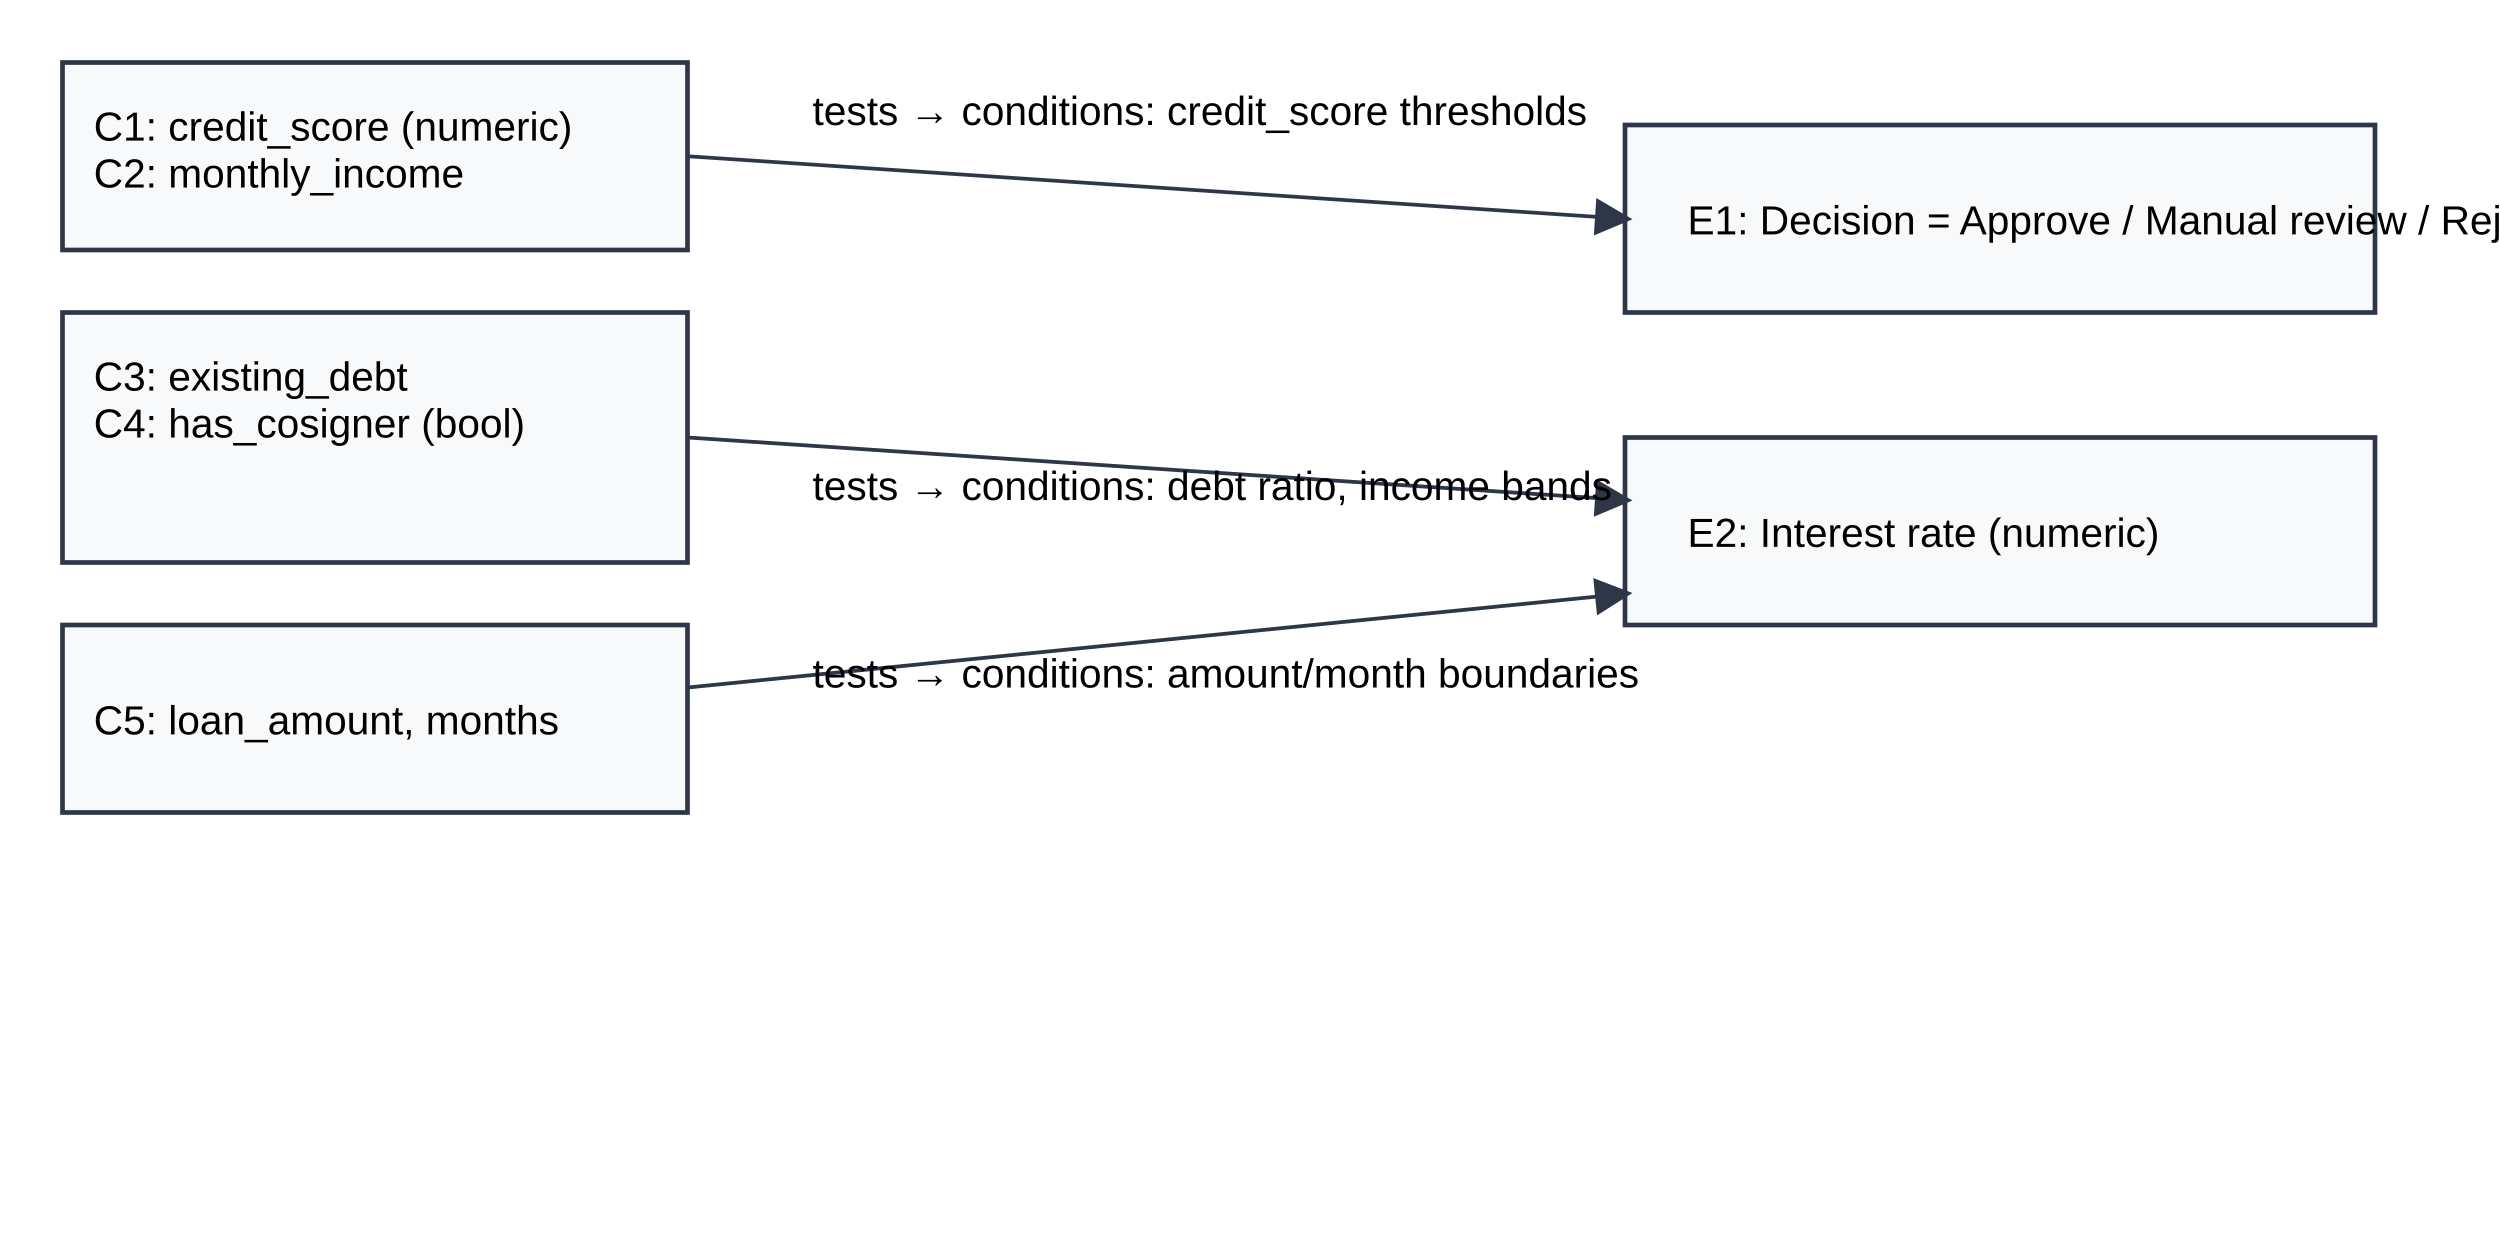
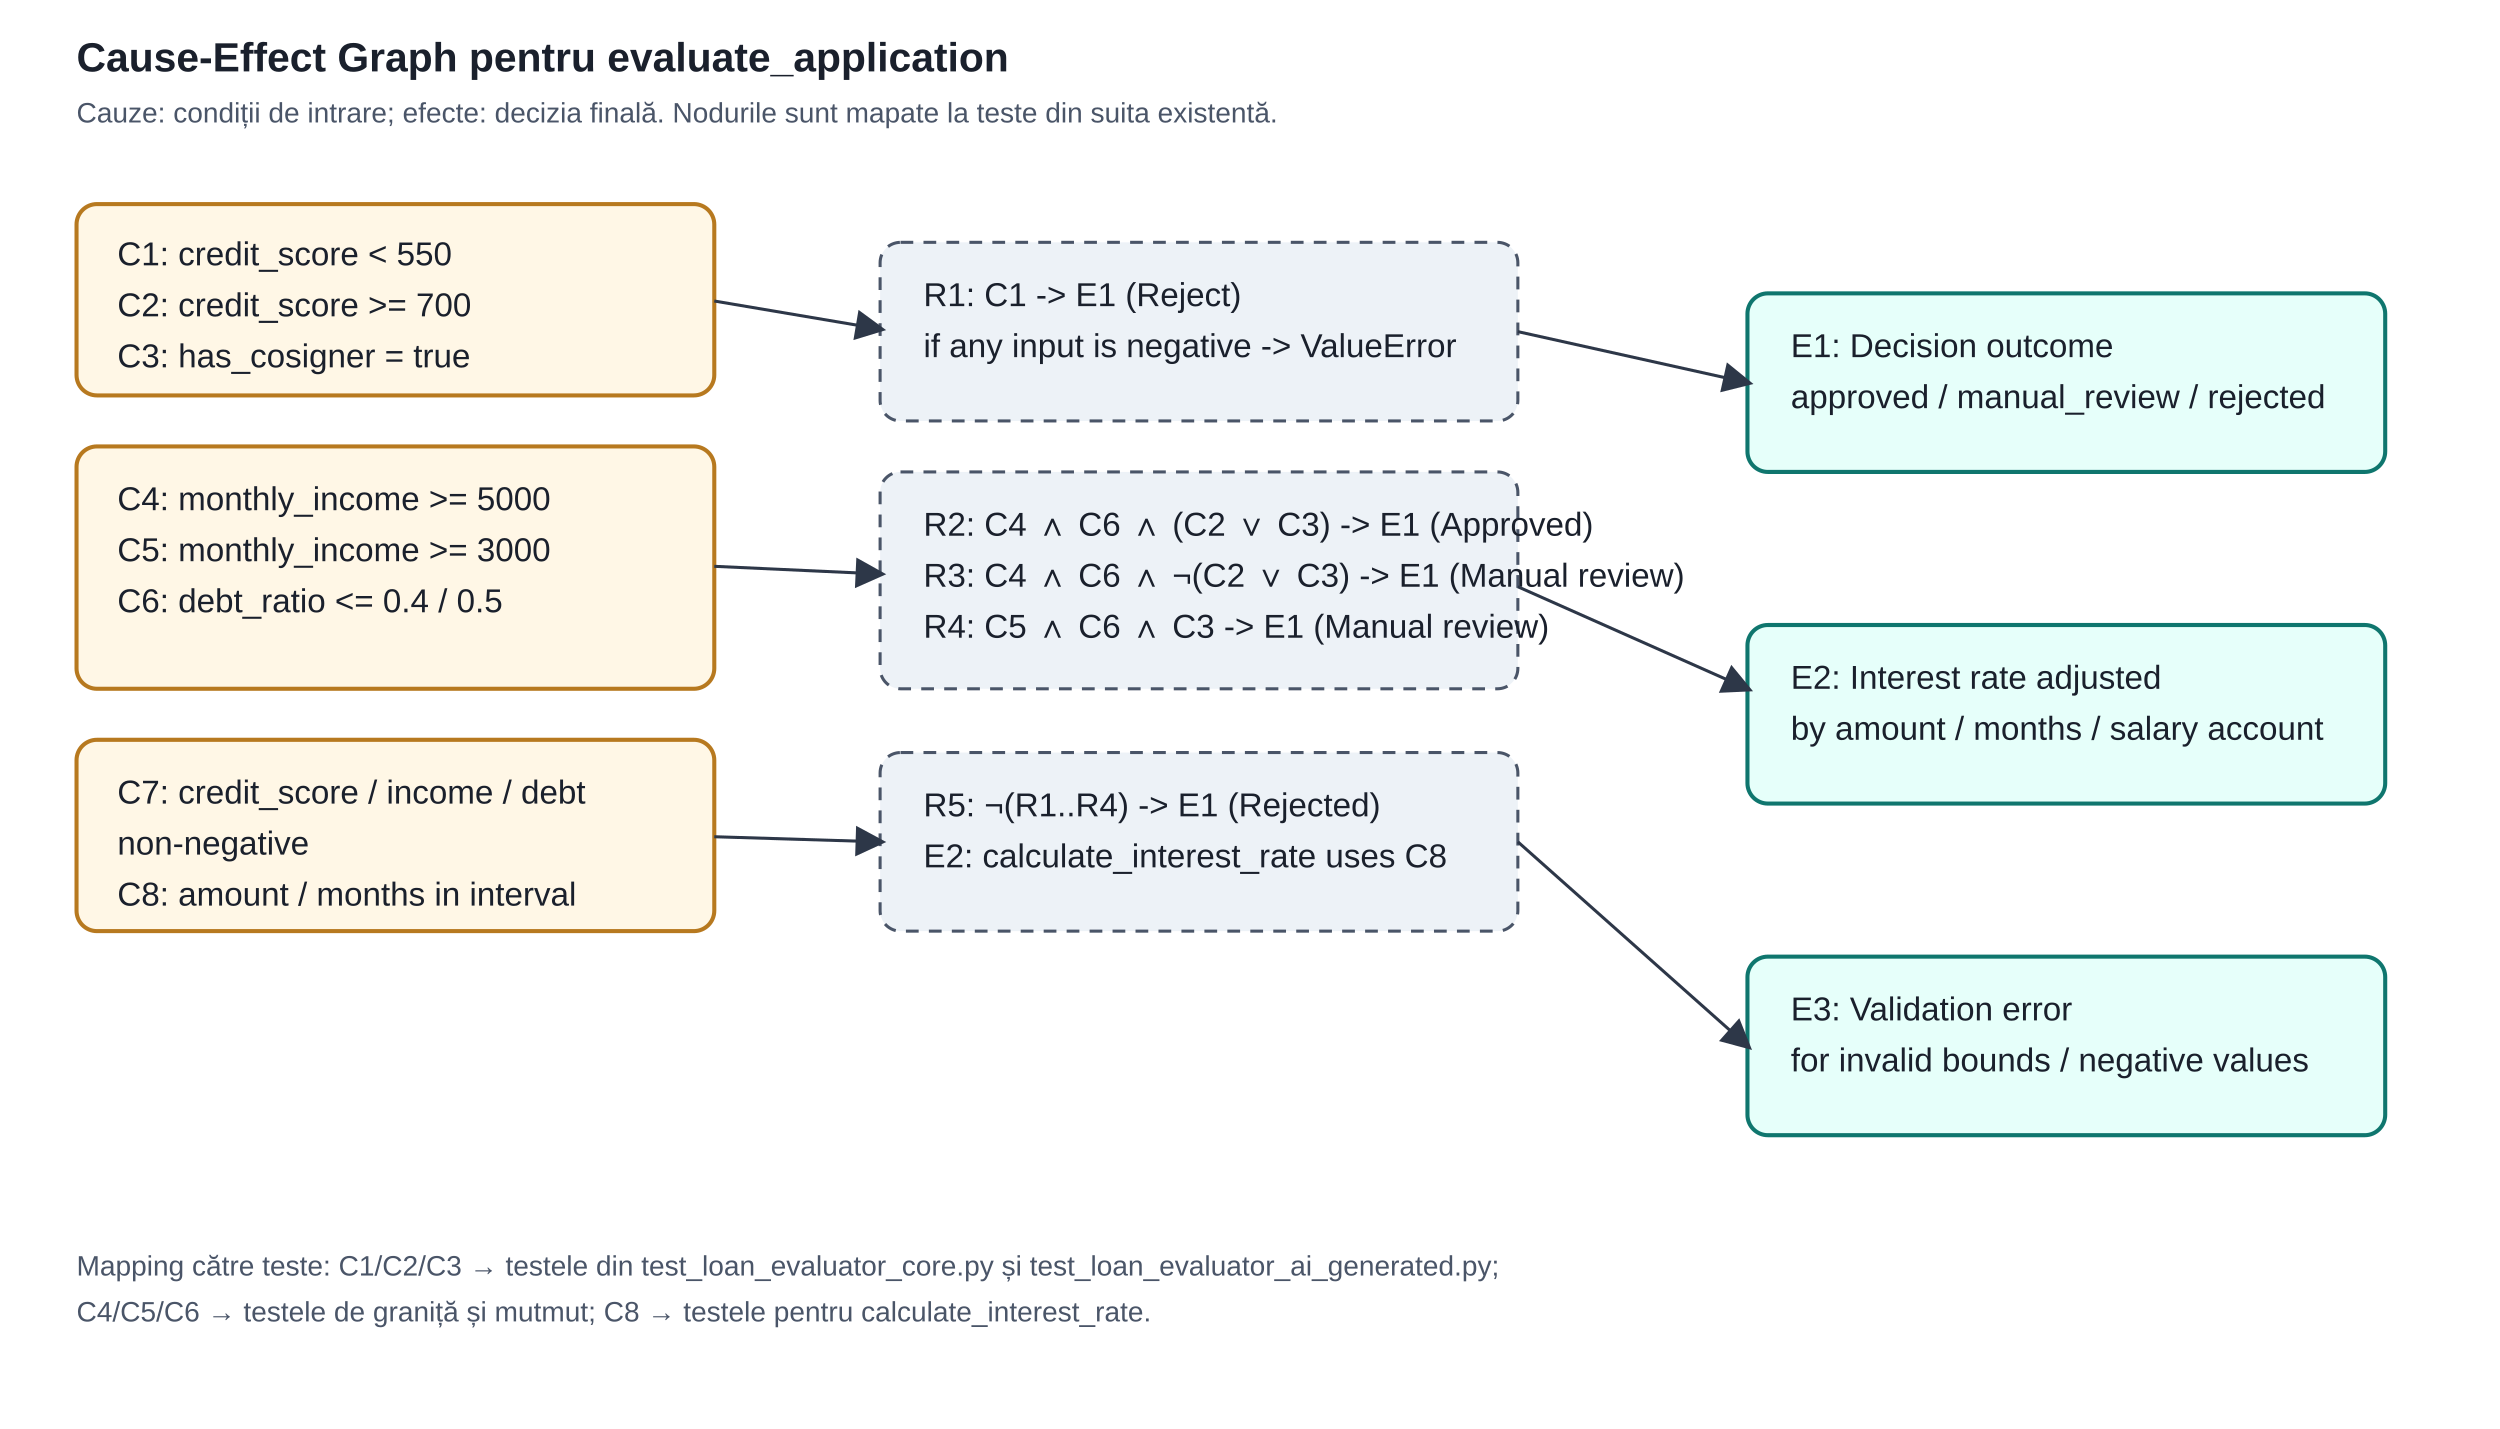
- <svg xmlns="http://www.w3.org/2000/svg" width="800" height="400" viewBox="0 0 800 400">
-   <style> .box{fill:#f8f9fa;stroke:#2d3748;stroke-width:1.5} .text{font-family:Arial,Helvetica,sans-serif;font-size:13px}</style>
-   <rect x="20" y="20" width="200" height="60" class="box" />
-   <text x="30" y="45" class="text">C1: credit_score (numeric)</text>
-   <text x="30" y="60" class="text">C2: monthly_income</text>
-   <rect x="20" y="100" width="200" height="80" class="box" />
-   <text x="30" y="125" class="text">C3: existing_debt</text>
-   <text x="30" y="140" class="text">C4: has_cosigner (bool)</text>
-   <rect x="20" y="200" width="200" height="60" class="box" />
-   <text x="30" y="235" class="text">C5: loan_amount, months</text>
-   <rect x="520" y="40" width="240" height="60" class="box" />
-   <text x="540" y="75" class="text">E1: Decision = Approve / Manual review / Reject</text>
-   <rect x="520" y="140" width="240" height="60" class="box" />
-   <text x="540" y="175" class="text">E2: Interest rate (numeric)</text>
-   <line x1="220" y1="50" x2="520" y2="70" stroke="#2d3748" stroke-width="1.2" marker-end="url(#arrow)" />
-   <line x1="220" y1="140" x2="520" y2="160" stroke="#2d3748" stroke-width="1.2" marker-end="url(#arrow)" />
-   <line x1="220" y1="220" x2="520" y2="190" stroke="#2d3748" stroke-width="1.2" marker-end="url(#arrow)" />
+ <svg xmlns="http://www.w3.org/2000/svg" width="980" height="560" viewBox="0 0 980 560">
+   <style>
+     .box { fill: #f8f9fa; stroke: #2d3748; stroke-width: 1.6; rx: 8; ry: 8; }
+     .cause { fill: #fff7e6; stroke: #b7791f; stroke-width: 1.6; rx: 8; ry: 8; }
+     .effect { fill: #e6fffa; stroke: #0f766e; stroke-width: 1.6; rx: 8; ry: 8; }
+     .logic { fill: #edf2f7; stroke: #4a5568; stroke-width: 1.2; stroke-dasharray: 5 4; rx: 8; ry: 8; }
+     .text { font-family: Arial, Helvetica, sans-serif; font-size: 13px; fill: #1a202c; }
+     .small { font-size: 11px; fill: #4a5568; }
+     .title { font-size: 16px; font-weight: bold; }
+   </style>
+   <text x="30" y="28" class="text title">Cause-Effect Graph pentru evaluate_application</text>
+   <text x="30" y="48" class="text small">Cauze: condiții de intrare; efecte: decizia finală. Nodurile sunt mapate la teste din suita existentă.</text>
+   <rect x="30" y="80" width="250" height="75" class="cause" />
+   <text x="46" y="104" class="text">C1: credit_score &lt; 550</text>
+   <text x="46" y="124" class="text">C2: credit_score &gt;= 700</text>
+   <text x="46" y="144" class="text">C3: has_cosigner = true</text>
+   <rect x="30" y="175" width="250" height="95" class="cause" />
+   <text x="46" y="200" class="text">C4: monthly_income &gt;= 5000</text>
+   <text x="46" y="220" class="text">C5: monthly_income &gt;= 3000</text>
+   <text x="46" y="240" class="text">C6: debt_ratio &lt;= 0.4 / 0.5</text>
+   <rect x="30" y="290" width="250" height="75" class="cause" />
+   <text x="46" y="315" class="text">C7: credit_score / income / debt</text>
+   <text x="46" y="335" class="text">non-negative</text>
+   <text x="46" y="355" class="text">C8: amount / months in interval</text>
+   <rect x="345" y="95" width="250" height="70" class="logic" />
+   <text x="362" y="120" class="text">R1: C1 -&gt; E1 (Reject)</text>
+   <text x="362" y="140" class="text">if any input is negative -&gt; ValueError</text>
+   <rect x="345" y="185" width="250" height="85" class="logic" />
+   <text x="362" y="210" class="text">R2: C4 ∧ C6 ∧ (C2 ∨ C3) -&gt; E1 (Approved)</text>
+   <text x="362" y="230" class="text">R3: C4 ∧ C6 ∧ ¬(C2 ∨ C3) -&gt; E1 (Manual review)</text>
+   <text x="362" y="250" class="text">R4: C5 ∧ C6 ∧ C3 -&gt; E1 (Manual review)</text>
+   <rect x="345" y="295" width="250" height="70" class="logic" />
+   <text x="362" y="320" class="text">R5: ¬(R1..R4) -&gt; E1 (Rejected)</text>
+   <text x="362" y="340" class="text">E2: calculate_interest_rate uses C8</text>
+   <rect x="685" y="115" width="250" height="70" class="effect" />
+   <text x="702" y="140" class="text">E1: Decision outcome</text>
+   <text x="702" y="160" class="text">approved / manual_review / rejected</text>
+   <rect x="685" y="245" width="250" height="70" class="effect" />
+   <text x="702" y="270" class="text">E2: Interest rate adjusted</text>
+   <text x="702" y="290" class="text">by amount / months / salary account</text>
+   <rect x="685" y="375" width="250" height="70" class="effect" />
+   <text x="702" y="400" class="text">E3: Validation error</text>
+   <text x="702" y="420" class="text">for invalid bounds / negative values</text>
  <defs>
    <marker id="arrow" markerWidth="10" markerHeight="10" refX="8" refY="5" orient="auto">
      <path d="M0,0 L10,5 L0,10 z" fill="#2d3748" />
    </marker>
  </defs>
-   <text x="260" y="40" class="text">tests → conditions: credit_score thresholds</text>
-   <text x="260" y="160" class="text">tests → conditions: debt ratio, income bands</text>
-   <text x="260" y="220" class="text">tests → conditions: amount/month boundaries</text>
+   <line x1="280" y1="118" x2="345" y2="129" stroke="#2d3748" stroke-width="1.2" marker-end="url(#arrow)" />
+   <line x1="280" y1="222" x2="345" y2="225" stroke="#2d3748" stroke-width="1.2" marker-end="url(#arrow)" />
+   <line x1="280" y1="328" x2="345" y2="330" stroke="#2d3748" stroke-width="1.2" marker-end="url(#arrow)" />
+   <line x1="595" y1="130" x2="685" y2="150" stroke="#2d3748" stroke-width="1.2" marker-end="url(#arrow)" />
+   <line x1="595" y1="230" x2="685" y2="270" stroke="#2d3748" stroke-width="1.2" marker-end="url(#arrow)" />
+   <line x1="595" y1="330" x2="685" y2="410" stroke="#2d3748" stroke-width="1.2" marker-end="url(#arrow)" />
+   <text x="30" y="500" class="text small">Mapping către teste: C1/C2/C3 → testele din test_loan_evaluator_core.py și test_loan_evaluator_ai_generated.py;</text>
+   <text x="30" y="518" class="text small">C4/C5/C6 → testele de graniță și mutmut; C8 → testele pentru calculate_interest_rate.</text>
</svg>
